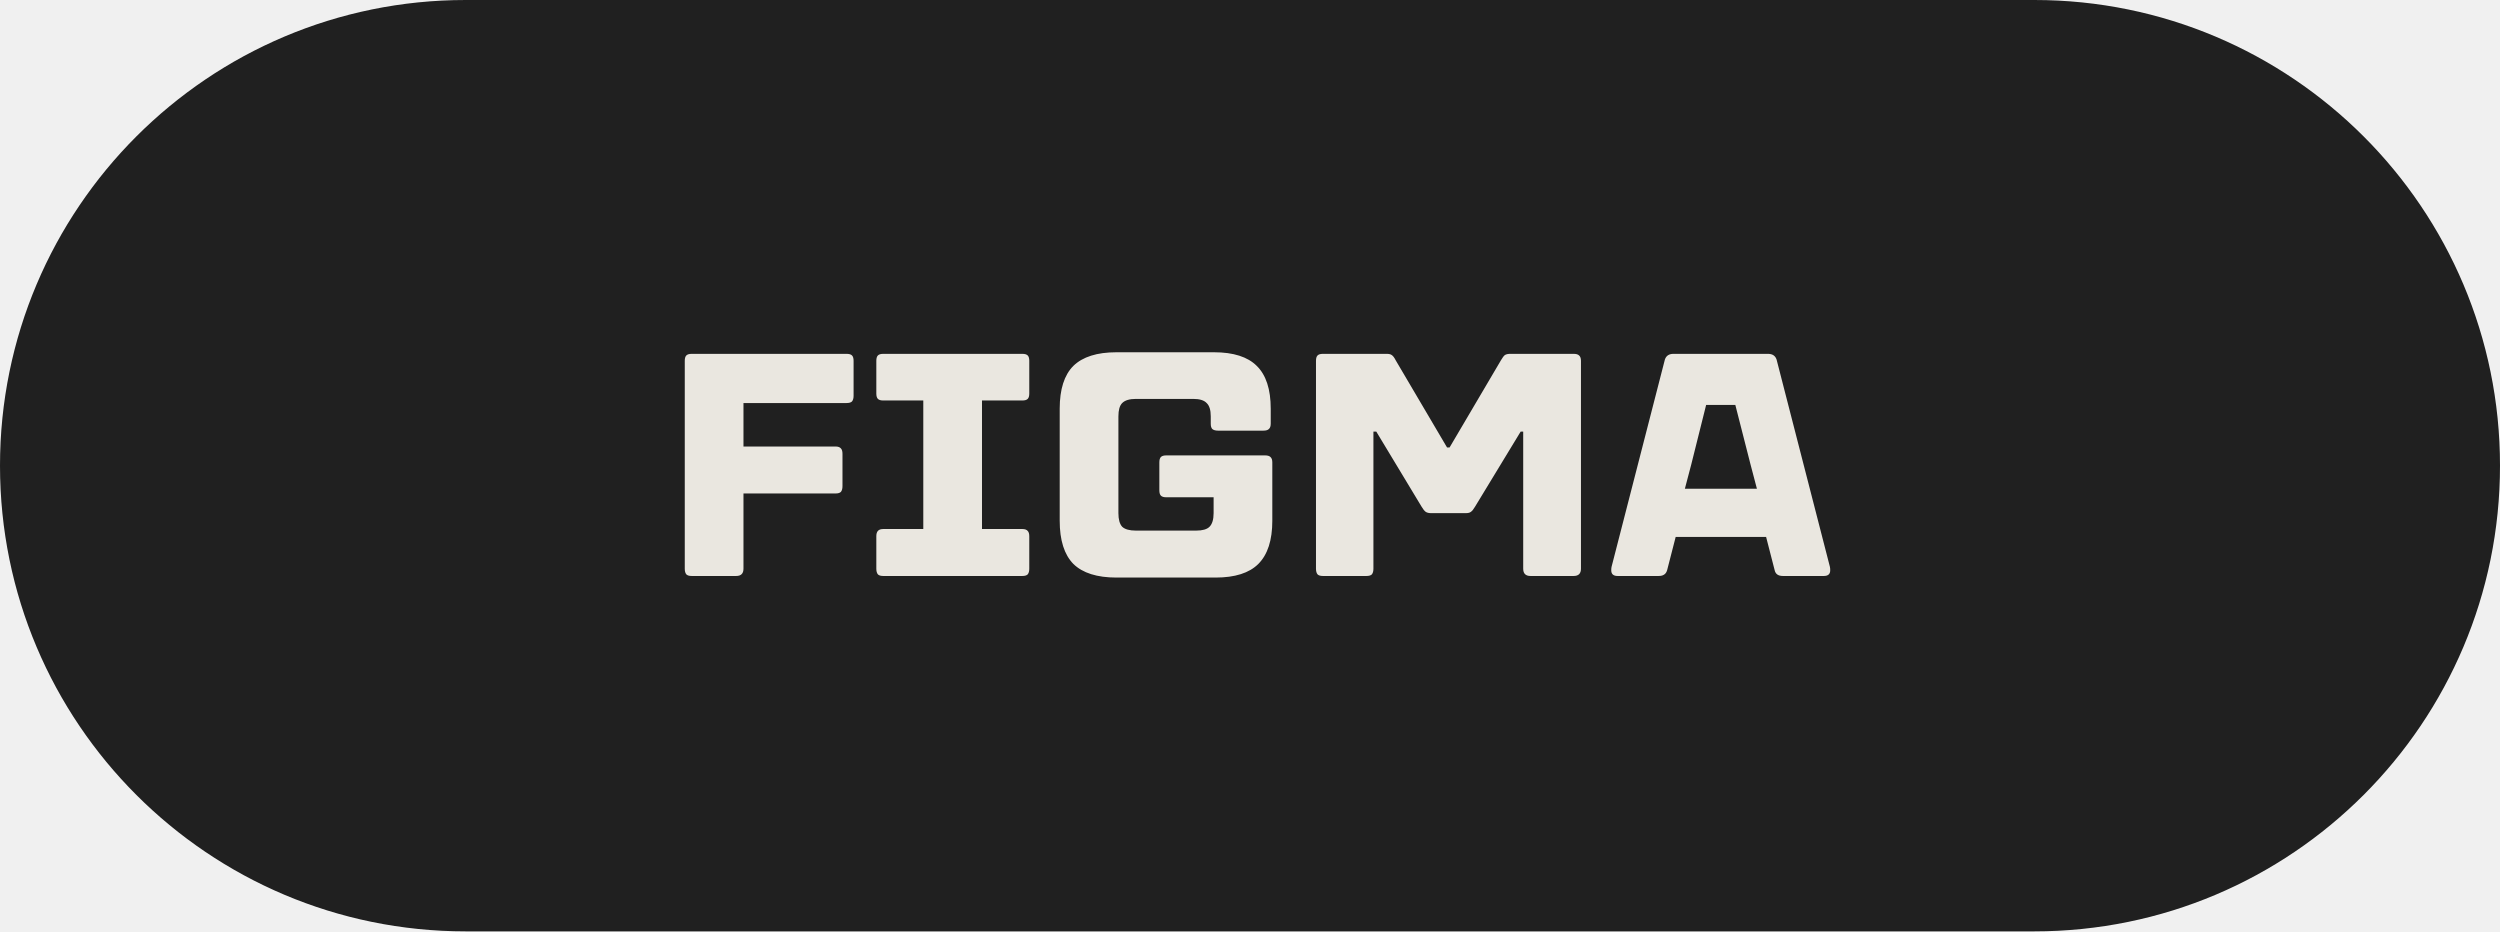
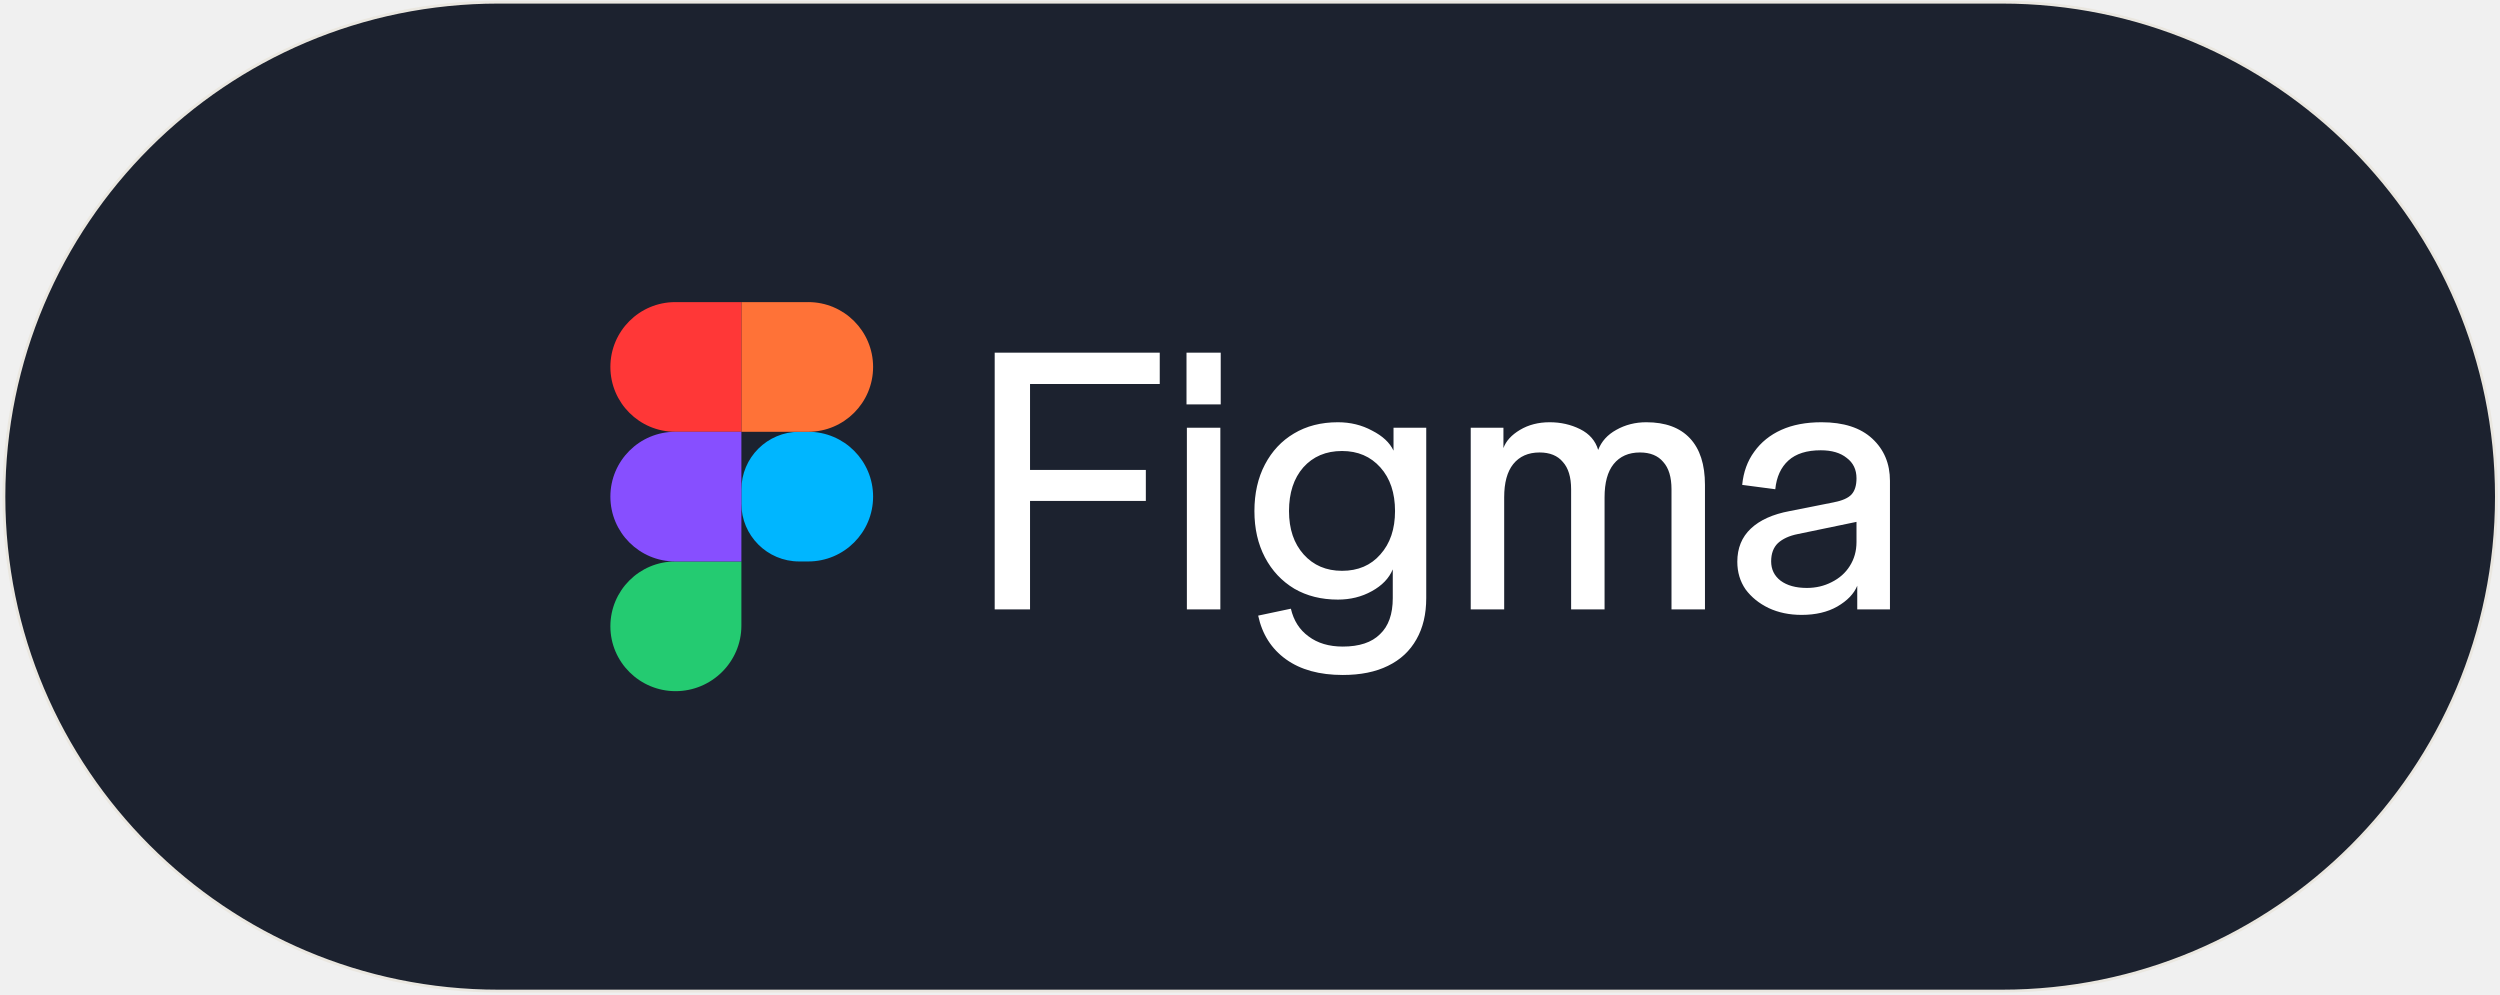
- <svg xmlns="http://www.w3.org/2000/svg" width="714" height="266" viewBox="0 0 714 266" fill="none">
-   <rect width="714" height="266" rx="133" fill="#202020" />
-   <path d="M241.791 101.059q1.087 0 1.54.453t.453 1.541v9.969q0 1.088-.453 1.631-.453.454-1.54.454h-29.455v12.416h26.283q1.087 0 1.54.544.453.453.453 1.54v9.245q0 1.087-.453 1.631-.453.453-1.54.453h-26.283v21.48q0 2.084-2.085 2.084h-12.688q-1.088 0-1.541-.453-.453-.544-.453-1.631v-59.363q0-1.088.453-1.541t1.541-.453zm38.667 13.322v36.706h11.51q1.087 0 1.541.544.453.453.453 1.54v9.245q0 1.087-.453 1.631-.454.453-1.541.453h-39.696q-1.088 0-1.541-.453-.453-.544-.453-1.631v-9.245q0-1.087.453-1.54.453-.544 1.541-.544h11.419v-36.706h-11.419q-1.088 0-1.541-.453t-.453-1.54v-9.335q0-1.088.453-1.541t1.541-.453h39.696q1.087 0 1.541.453t.453 1.541v9.335q0 1.087-.453 1.54-.454.453-1.541.453zm38.416 50.572q-8.339 0-12.326-3.897-3.897-3.987-3.897-12.326v-31.992q0-8.338 3.897-12.235 3.987-3.897 12.326-3.897h27.823q8.338 0 12.235 3.897 3.988 3.897 3.988 12.235v4.26q0 1.087-.544 1.54-.453.453-1.541.453h-12.96q-1.087 0-1.631-.453-.453-.453-.453-1.54v-2.085q0-2.719-1.178-3.806-1.088-1.179-3.807-1.179h-16.404q-2.719 0-3.897 1.179-1.088 1.087-1.088 3.806v27.642q0 2.72 1.088 3.897 1.178 1.088 3.897 1.088h17.22q2.718 0 3.806-1.088 1.179-1.178 1.179-3.897v-4.531h-13.504q-1.088 0-1.541-.453-.453-.454-.453-1.541v-7.976q0-1.087.453-1.54t1.541-.453h28.186q1.087 0 1.54.453.544.453.544 1.54v16.676q0 8.339-3.988 12.326-3.897 3.897-12.235 3.897zm58.965-.453q-1.087 0-1.54-.453-.454-.544-.454-1.631v-59.363q0-1.088.454-1.541.453-.453 1.54-.453h18.217q.997 0 1.45.362.544.363 1.088 1.45l14.682 24.924h.725l14.682-24.924q.634-1.087 1.087-1.45.544-.362 1.541-.362h18.126q1.088 0 1.541.453.543.453.544 1.541v59.363q0 2.084-2.085 2.084h-12.326q-2.084 0-2.084-2.084v-39.153h-.725l-13.051 21.48q-.635 1.087-1.178 1.45-.454.362-1.45.362h-9.879q-.996 0-1.541-.362-.543-.363-1.178-1.45l-12.96-21.48h-.816v39.153q0 1.087-.453 1.631-.453.453-1.54.453zm144.779-2.628q.091.362.091.997 0 1.63-1.813 1.631h-11.691q-1.994 0-2.356-1.631l-2.448-9.517h-25.829l-2.447 9.517q-.272.906-.906 1.268-.545.363-1.541.363h-11.691q-1.813 0-1.813-1.631 0-.635.091-.997l15.225-59.182q.545-1.63 2.447-1.631h27.008q1.904 0 2.447 1.631zM495.61 115.65h-8.338l-4.259 17.039-1.813 6.888h20.573l-1.812-6.888z" fill="#EAE7E0" />
+ <svg xmlns="http://www.w3.org/2000/svg" width="920" height="366" viewBox="0 0 920 366" fill="none">
+   <path d="M183.402.793h553.319c100.496 0 181.965 81.469 181.966 181.965 0 100.497-81.469 181.966-181.965 181.966H183.403c-100.496 0-181.965-81.469-181.965-181.966C1.438 82.262 82.906.794 183.402.793" fill="#1C222F" />
+   <path d="M183.402.793h553.319c100.496 0 181.965 81.469 181.966 181.965 0 100.497-81.469 181.966-181.965 181.966H183.403c-100.496 0-181.965-81.469-181.965-181.966C1.438 82.262 82.906.794 183.402.793Z" stroke="#EAE7E0" stroke-width="1.049" />
+   <g clip-path="url(#a)">
+     <g clip-path="url(#b)">
+       <path d="M272.827 180.163c0-11.748 9.526-21.268 21.271-21.268h3.076c.084.003.177-.003.263-.003 13.178 0 23.864 10.689 23.864 23.864s-10.686 23.861-23.864 23.861l-.265-.003-3.074.003c-11.745 0-21.271-9.526-21.271-21.271z" fill="#00B6FF" />
+       <path d="M224.619 230.488c0-13.178 10.686-23.866 23.864-23.866l24.347.002v23.618c0 13.316-10.914 24.105-24.23 24.105-13.175 0-23.981-10.683-23.981-23.859" fill="#24CB71" />
+       <path d="M272.827 111.175v47.722h24.347c.084-.002.177.003.263.003 13.178 0 23.864-10.688 23.864-23.864 0-13.178-10.686-23.864-23.864-23.864l-.265.003z" fill="#FF7237" />
+       <path d="M224.619 135.033c0 13.178 10.686 23.864 23.864 23.864h24.347v-47.722h-24.35c-13.175 0-23.861 10.683-23.861 23.858" fill="#FF3737" />
+       <path d="M224.619 182.755c0 13.178 10.686 23.864 23.864 23.864h24.347v-47.722h-24.35c-13.175 0-23.861 10.683-23.861 23.858" fill="#874FFF" />
+     </g>
+     <path d="M662.99 226.28q-6.782 0-12.177-2.545-5.258-2.548-8.439-6.836-3.048-4.42-3.045-10.186 0-7.504 4.98-12.196t14.252-6.432l16.19-3.215q4.84-.939 6.642-2.949 1.798-2.01 1.798-5.897l1.658 15.679-23.243 4.827q-4.703.934-7.333 3.349-2.49 2.416-2.49 6.699 0 4.423 3.459 7.106 3.597 2.676 9.683 2.679 4.983 0 9.134-2.144 4.286-2.142 6.642-5.897 2.49-3.888 2.49-8.846v-23.452q0-4.827-3.599-7.506-3.46-2.814-9.546-2.814-7.749 0-11.899 3.753-4.152 3.753-4.843 10.586l-12.177-1.606q.693-7.106 4.429-12.195 3.736-5.228 9.96-8.045 6.227-2.811 14.807-2.811 12.174 0 18.677 6.029 6.504 6.03 6.504 15.548v47.305h-12.036v-8.709q-1.8 4.42-7.333 7.638-5.4 3.083-13.145 3.083m-121.763-2.01v-66.874h12.036v7.506q1.385-3.888 6.09-6.702t10.927-2.814q6.095 0 11.21 2.545 5.12 2.549 6.641 7.641 1.799-4.695 6.644-7.372 4.978-2.814 11.065-2.814 10.518 0 16.052 5.897 5.535 5.895 5.535 17.154v45.833h-12.316v-44.227q0-6.699-3.042-10.048-2.91-3.487-8.58-3.487-6.226 0-9.686 4.288-3.322 4.16-3.322 12.196v41.278h-12.31v-44.227q0-6.699-3.048-10.048-2.902-3.487-8.577-3.487-6.227 0-9.686 4.288-3.322 4.16-3.322 12.196v41.278zm-47.088 24.122q-12.868 0-20.893-5.763-8.025-5.762-10.24-16.08l12.039-2.548q1.522 6.568 6.504 10.186 4.98 3.753 12.59 3.753 9.129 0 13.698-4.557 4.703-4.42 4.703-13.267v-10.589q-2.073 4.956-7.748 8.044-5.535 3.081-12.451 3.081-9.134 0-16.05-4.02-6.918-4.159-10.793-11.525-3.873-7.373-3.873-17.022 0-9.783 3.871-17.154 3.876-7.371 10.655-11.391 6.918-4.154 16.19-4.154 6.919 0 12.591 3.08 5.806 2.949 7.885 7.372v-8.442h12.039v62.718q0 8.84-3.597 15.144-3.596 6.432-10.515 9.782-6.781 3.35-16.605 3.352m-.277-38.33q8.854 0 14.112-6.031 5.395-6.03 5.398-15.949 0-10.049-5.398-16.08-5.398-6.032-14.112-6.032-8.854 0-14.252 6.032-5.257 6.031-5.257 16.08 0 9.916 5.395 15.951 5.399 6.027 14.114 6.029m-57.09 14.208v-66.874h12.317v66.874zm-.137-75.451v-19.032h12.591v19.032zm-70.589 75.451v-94.483h13.005v94.483zm2.63-39.938v-11.391h52.991v11.393zm0-43.019v-11.526h58.111v11.526z" fill="#fff" />
+   </g>
+   <defs>
+     <clipPath id="a">
+       <path fill="#fff" d="M224.619 111.172h470.885v143.172H224.619z" />
+     </clipPath>
+     <clipPath id="b">
+       <path fill="#fff" d="M224.619 111.172h96.685v143.172h-96.685z" />
+     </clipPath>
+   </defs>
</svg>
